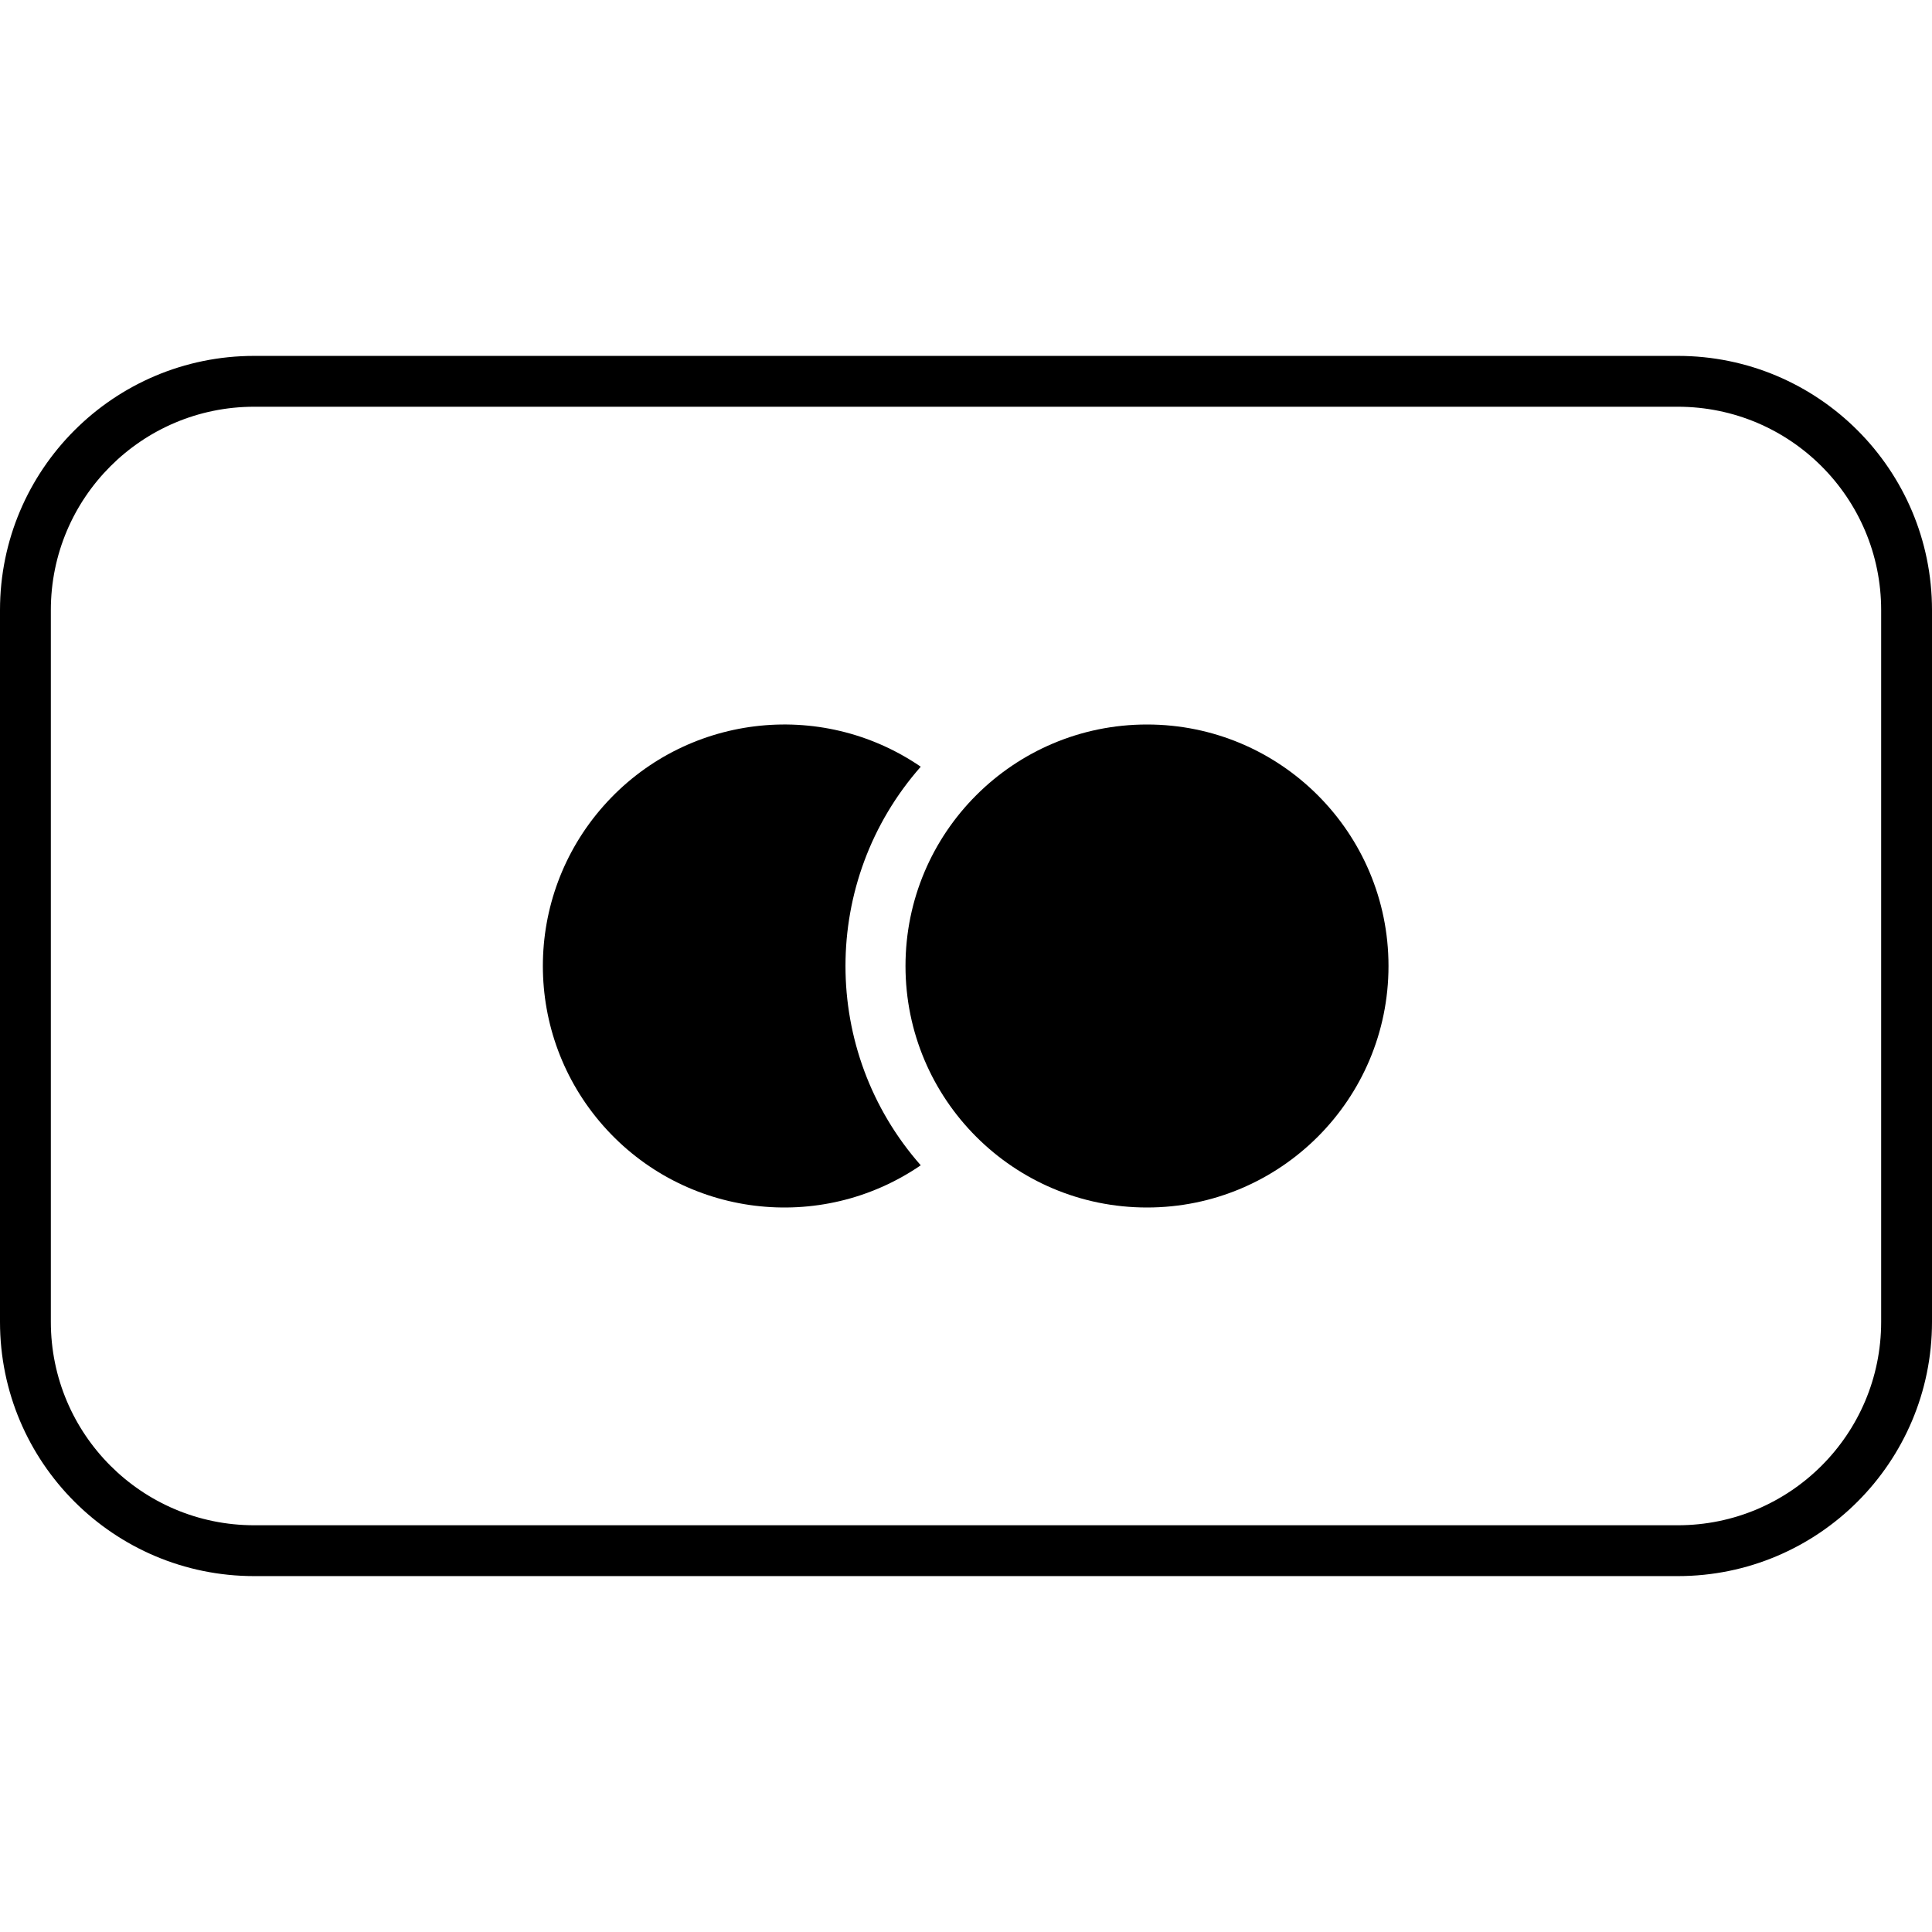
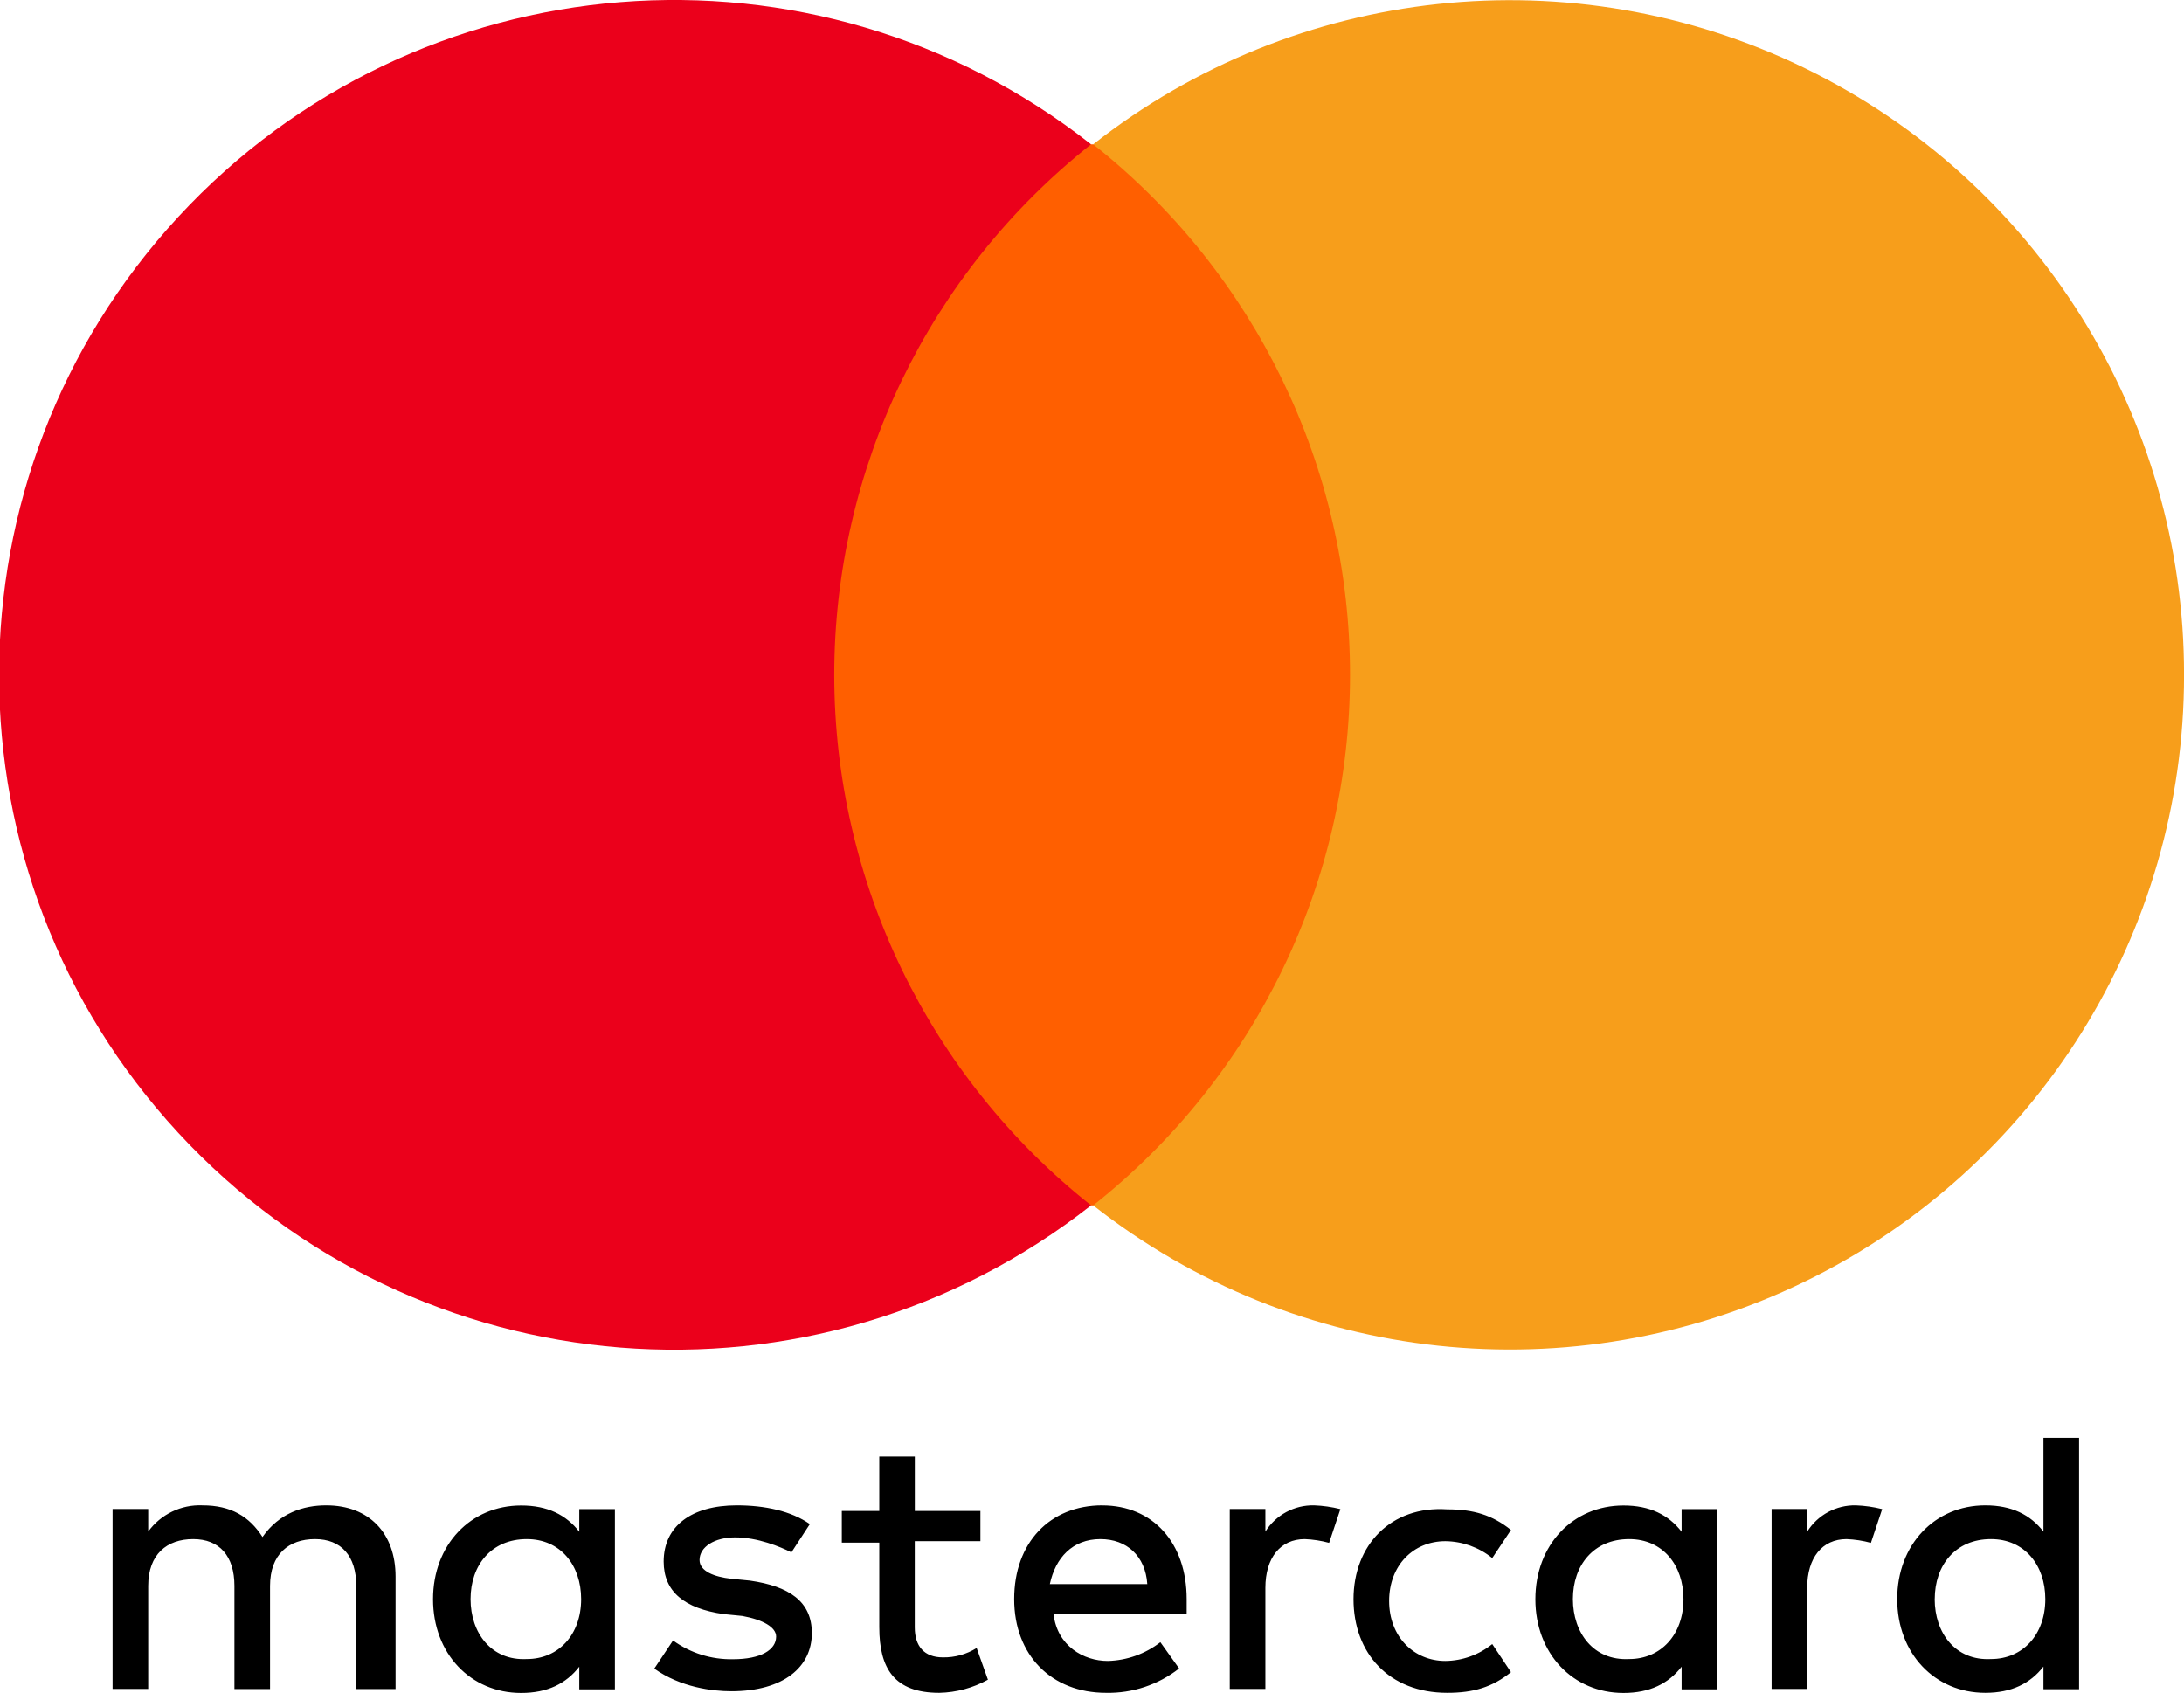
- <svg xmlns="http://www.w3.org/2000/svg" id="Payment_Icons" data-name="Payment Icons" viewBox="0 0 38 38">
-   <path d="M33,8a4,4,0,0,1,4,4V26a4,4,0,0,1-4,4H5a4,4,0,0,1-4-4V12A4,4,0,0,1,5,8H33m0-1H5a5,5,0,0,0-5,5V26a5,5,0,0,0,5,5H33a5,5,0,0,0,5-5V12a5,5,0,0,0-5-5Z" />
-   <path d="M18.11,15.08a4.75,4.75,0,1,0,0,7.84,5.93,5.93,0,0,1,0-7.84Z" />
-   <circle cx="22.56" cy="19" r="4.75" />
+ <svg xmlns="http://www.w3.org/2000/svg" data-name="Layer 1" viewBox="0 0 482.51 374">
+   <path d="M87.39 373.17v-24.85c0-9.53-5.8-15.74-15.32-15.74-5 0-10.35 1.66-14.08 7-2.9-4.56-7-7-13.25-7a14.07 14.07 0 0 0-12 5.8v-5h-7.87v39.76h7.87v-22.75c0-7 4.14-10.35 9.94-10.35s9.11 3.73 9.11 10.35v22.78h7.87v-22.78c0-7 4.14-10.35 9.94-10.35s9.11 3.73 9.11 10.35v22.78zm129.22-39.35h-14.5v-12h-7.85v12h-8.28v7h8.28v18.68c0 9.11 3.31 14.5 13.25 14.5a23.17 23.17 0 0 0 10.75-2.9l-2.49-7a13.63 13.63 0 0 1-7.46 2.07c-4.14 0-6.21-2.49-6.21-6.63V340.5h14.5v-6.63zm73.72-1.24a12.39 12.39 0 0 0-10.77 5.8v-5h-7.87v39.76h7.87v-22.33c0-6.63 3.31-10.77 8.7-10.77a24.24 24.24 0 0 1 5.38.83l2.49-7.46a28 28 0 0 0-5.8-.83zm-111.41 4.14c-4.14-2.9-9.94-4.14-16.15-4.14-9.94 0-16.15 4.56-16.15 12.43 0 6.63 4.56 10.35 13.25 11.6l4.14.41c4.56.83 7.46 2.49 7.46 4.56 0 2.9-3.31 5-9.53 5a21.84 21.84 0 0 1-13.25-4.14l-4.14 6.21c5.8 4.14 12.84 5 17 5 11.6 0 17.81-5.38 17.81-12.84 0-7-5-10.35-13.67-11.6l-4.14-.41c-3.73-.41-7-1.66-7-4.14 0-2.9 3.31-5 7.87-5 5 0 9.94 2.07 12.43 3.31zm120.11 16.57c0 12 7.87 20.71 20.71 20.71 5.8 0 9.94-1.24 14.08-4.56l-4.14-6.21a16.74 16.74 0 0 1-10.35 3.73c-7 0-12.43-5.38-12.43-13.25s5.36-13.21 12.43-13.21a16.74 16.74 0 0 1 10.35 3.73l4.14-6.21c-4.14-3.31-8.28-4.56-14.08-4.56-12.43-.83-20.71 7.87-20.71 19.88zm-55.5-20.71c-11.6 0-19.47 8.28-19.47 20.71S232.34 374 244.35 374a25.33 25.33 0 0 0 16.15-5.38l-4.14-5.8a19.79 19.79 0 0 1-11.6 4.14c-5.38 0-11.18-3.31-12-10.35h29.41v-3.31c0-12.43-7.46-20.71-18.64-20.71zm-.41 7.46c5.8 0 9.94 3.73 10.35 9.94h-21.53c1.24-5.8 5-9.94 11.18-9.94zm-107.27 13.25v-19.88h-7.87v5c-2.9-3.73-7-5.8-12.84-5.8-11.18 0-19.47 8.7-19.47 20.71s8.28 20.71 19.47 20.71c5.8 0 9.94-2.07 12.84-5.8v5h7.87v-19.94zm-31.89 0c0-7.46 4.56-13.25 12.43-13.25 7.46 0 12 5.8 12 13.25 0 7.87-5 13.25-12 13.25-7.87.41-12.43-5.8-12.43-13.25zm306.08-20.71a12.39 12.39 0 0 0-10.77 5.8v-5h-7.87v39.76h7.86v-22.33c0-6.63 3.31-10.77 8.7-10.77a24.24 24.24 0 0 1 5.38.83l2.49-7.46a28 28 0 0 0-5.8-.83zm-30.65 20.71v-19.88h-7.87v5c-2.9-3.73-7-5.8-12.84-5.8-11.18 0-19.47 8.7-19.47 20.71s8.28 20.71 19.47 20.71c5.8 0 9.94-2.07 12.84-5.8v5h7.87v-19.94zm-31.89 0c0-7.46 4.56-13.25 12.43-13.25 7.46 0 12 5.8 12 13.25 0 7.87-5 13.25-12 13.25-7.87.41-12.43-5.8-12.43-13.25zm111.83 0v-35.62h-7.87v20.71c-2.9-3.73-7-5.8-12.84-5.8-11.18 0-19.47 8.7-19.47 20.71S427.43 374 438.62 374c5.8 0 9.94-2.07 12.84-5.8v5h7.87v-19.91zm-31.89 0c0-7.46 4.56-13.25 12.43-13.25 7.46 0 12 5.8 12 13.25 0 7.87-5 13.25-12 13.25-7.88.42-12.44-5.79-12.44-13.25z" />
+   <path fill="#ff5f00" d="M169.81 31.89h143.72v234.42H169.81z" />
+   <path d="M184.31 149.1a149.5 149.5 0 0 1 56.74-117.21 149.1 149.1 0 1 0 0 234.42 149.5 149.5 0 0 1-56.74-117.21z" fill="#eb001b" />
+   <path d="M482.52 149.1a148.95 148.95 0 0 1-241 117.21 149.43 149.43 0 0 0 0-234.42 148.95 148.95 0 0 1 241 117.21z" fill="#f79e1b" />
</svg>
